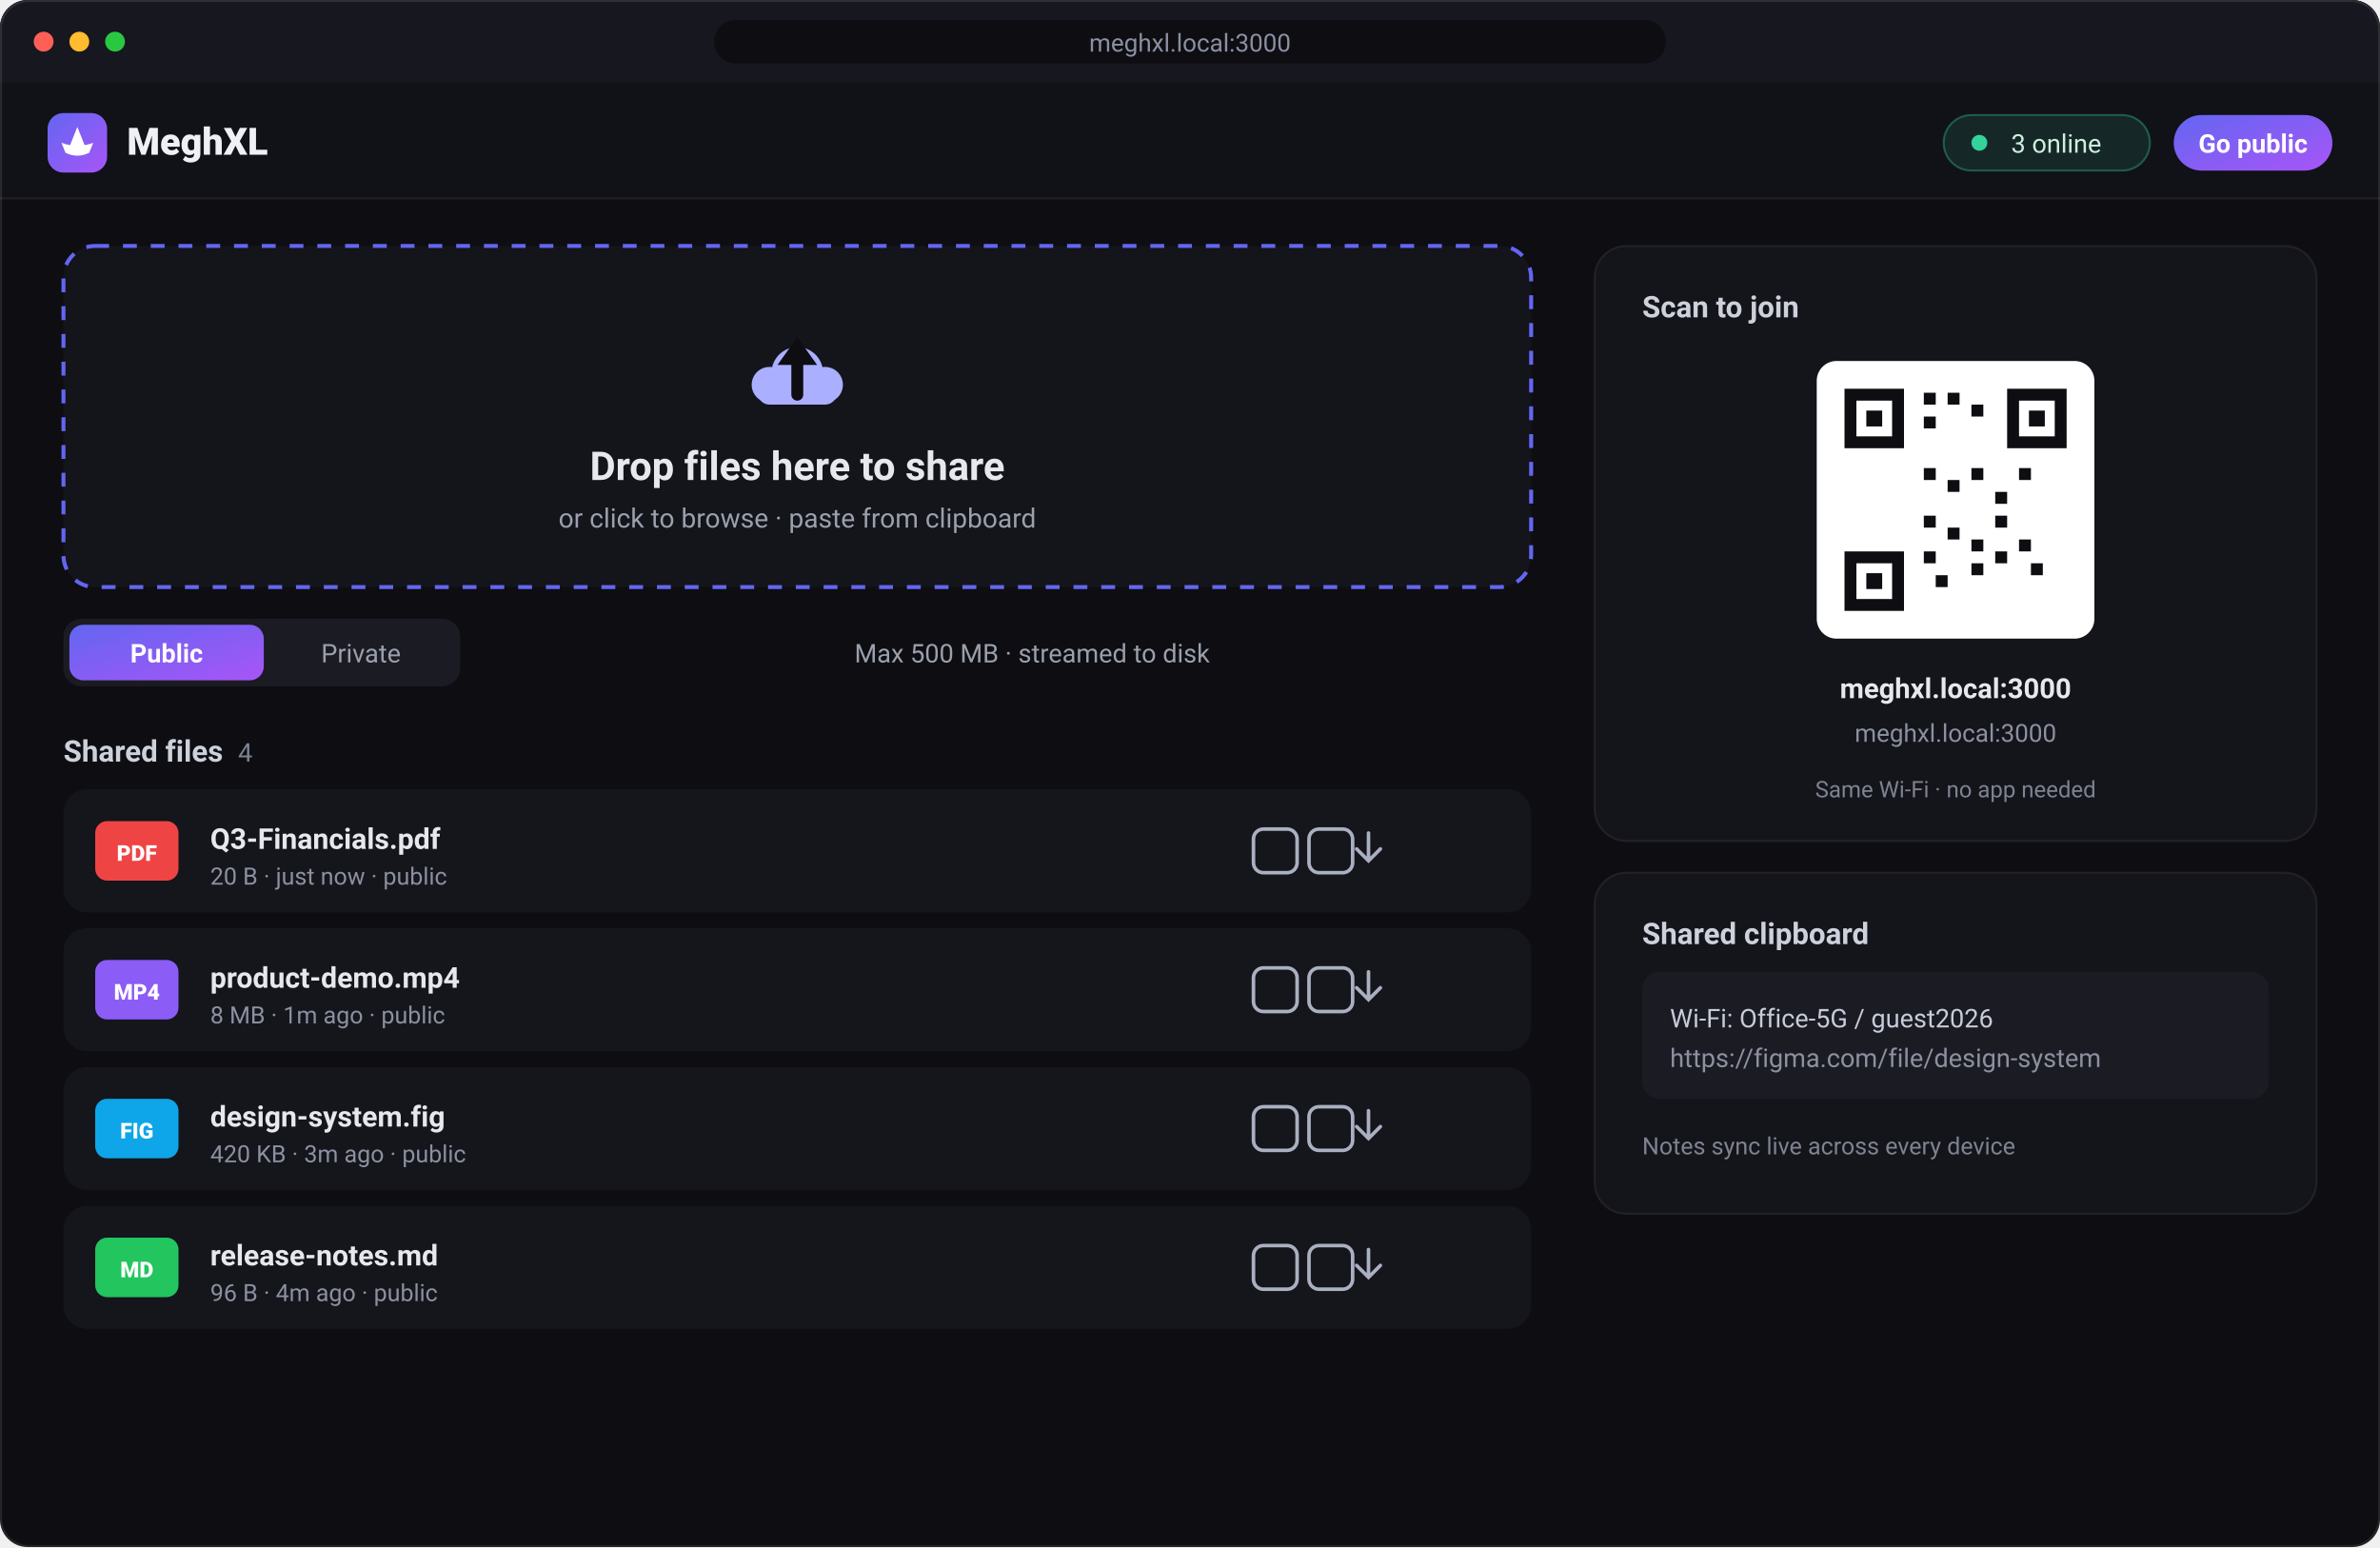
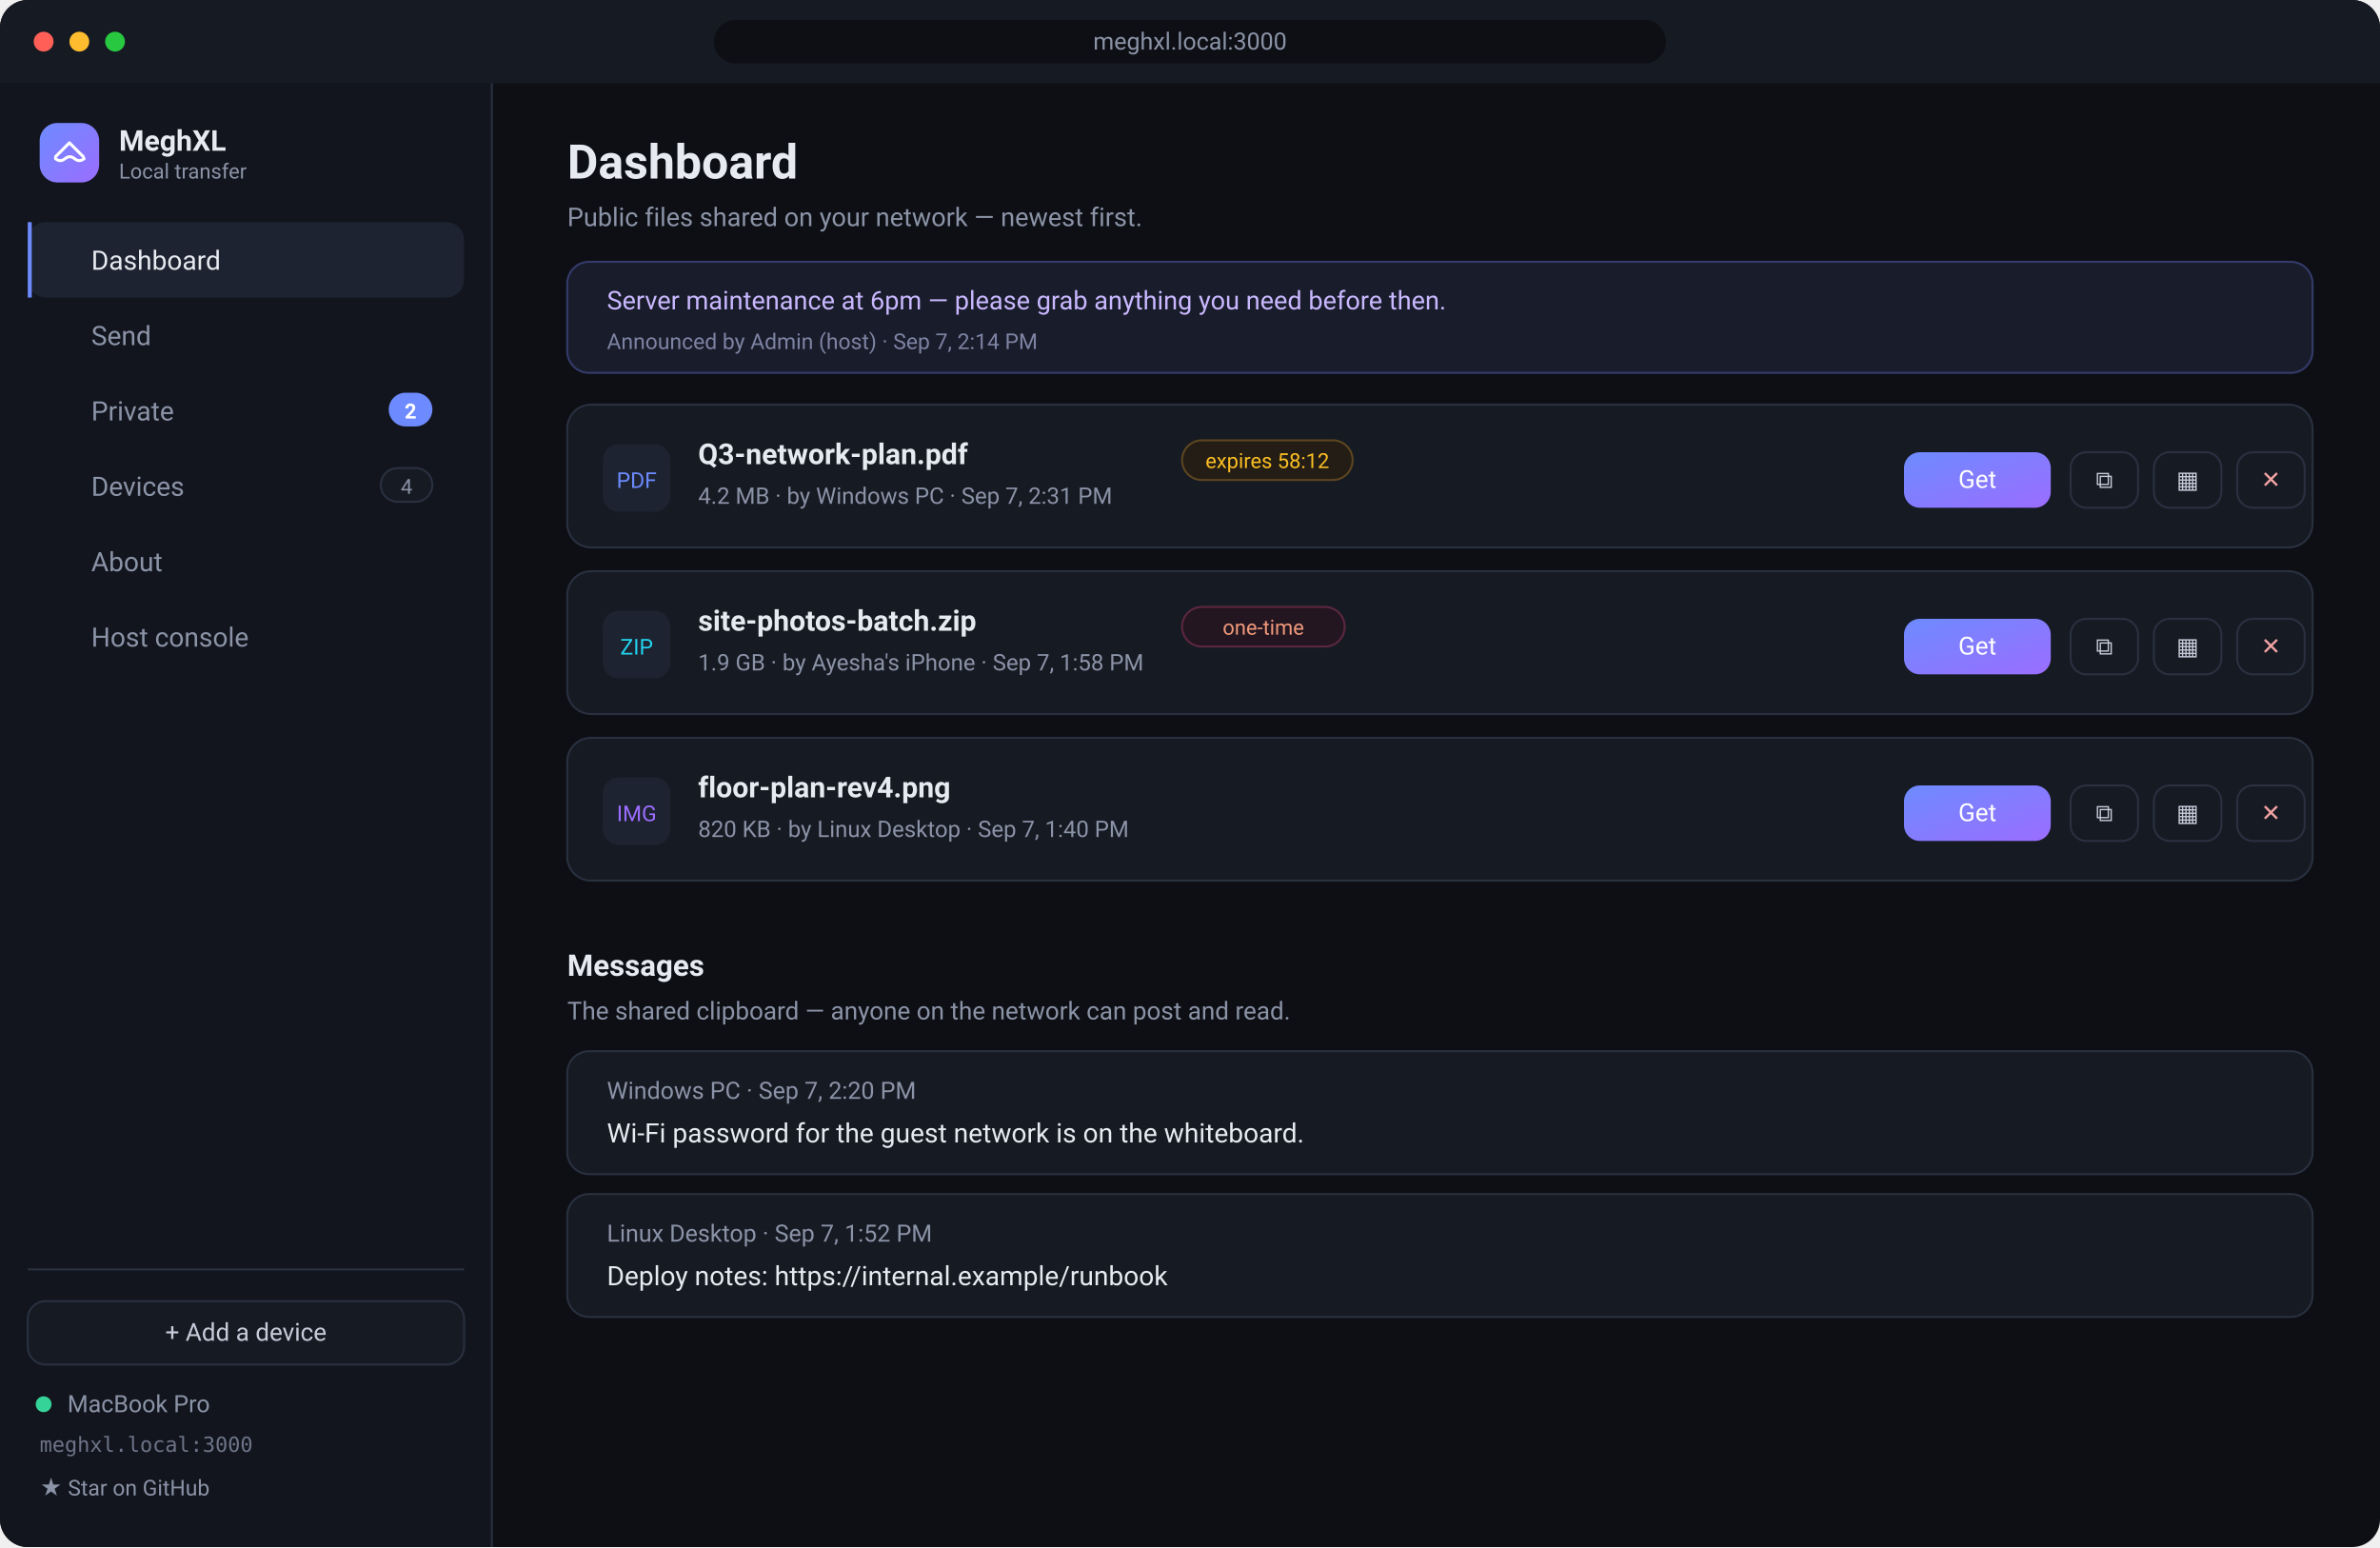
- <svg xmlns="http://www.w3.org/2000/svg" viewBox="0 0 1200 780" width="1200" height="780" font-family="system-ui, -apple-system, Segoe UI, Roboto, sans-serif">
+ <svg xmlns="http://www.w3.org/2000/svg" viewBox="0 0 1200 780" width="1200" height="780" font-family="system-ui, -apple-system, Segoe UI, Roboto, sans-serif" role="img" aria-label="MeghXL dashboard: sidebar navigation, public files with QR and one-time badges, and the shared message board">
  <defs>
    <linearGradient id="g" x1="0" y1="0" x2="1" y2="1">
-       <stop offset="0" stop-color="#6366f1" />
-       <stop offset="1" stop-color="#a855f7" />
+       <stop offset="0" stop-color="#6d8bff" />
+       <stop offset="1" stop-color="#9b6dff" />
    </linearGradient>
    <clipPath id="win">
      <rect width="1200" height="780" rx="14" />
    </clipPath>
  </defs>
  <g clip-path="url(#win)">
-     <rect width="1200" height="780" fill="#0d0d12" />
-     <rect width="1200" height="42" fill="#17171f" />
+     <rect width="1200" height="780" fill="#0d0f14" />
+     <rect width="1200" height="42" fill="#161a23" />
    <circle cx="22" cy="21" r="5" fill="#ff5f57" />
    <circle cx="40" cy="21" r="5" fill="#febc2e" />
    <circle cx="58" cy="21" r="5" fill="#28c840" />
-     <rect x="360" y="10" width="480" height="22" rx="11" fill="#0d0d12" />
-     <text x="600" y="26" text-anchor="middle" font-size="12.5" fill="#8a90a0">meghxl.local:3000</text>
-     <rect y="42" width="1200" height="58" fill="#111118" />
-     <line x1="0" y1="100" x2="1200" y2="100" stroke="rgba(255,255,255,0.07)" />
-     <g transform="translate(24,57)">
-       <rect width="30" height="30" rx="8" fill="url(#g)" />
-       <path d="M7 15 Q15 18 23 15 L21 20 Q15 23 9 20 Z" fill="#fff" />
-       <path d="M15 7 L11 17 L19 17 Z" fill="#fff" />
+     <rect x="360" y="10" width="480" height="22" rx="11" fill="#0d0f14" />
+     <text x="600" y="25" text-anchor="middle" font-size="12" fill="#8b93a7">meghxl.local:3000</text>
+     <rect x="0" y="42" width="248" height="738" fill="#12151d" />
+     <line x1="248" y1="42" x2="248" y2="780" stroke="#29303f" />
+     <rect x="20" y="62" width="30" height="30" rx="9" fill="url(#g)" />
+     <g transform="translate(27,70)" fill="none" stroke="#fff" stroke-width="1.5" stroke-linecap="round" stroke-linejoin="round">
+       <path d="M1 9 L8 2 L15 9" />
+       <path d="M1 10c1.6 1.3 3.2 1.3 4.8 0s3.2-1.3 4.8 0 3.2 1.3 4.8 0" />
    </g>
-     <text x="64" y="78" font-size="19" font-weight="800" fill="#eef0f6">MeghXL</text>
-     <g transform="translate(980,58)">
-       <rect width="104" height="28" rx="14" fill="rgba(52,211,153,0.12)" stroke="rgba(52,211,153,0.35)" />
-       <circle cx="18" cy="14" r="4" fill="#34d399" />
-       <text x="34" y="19" font-size="13" fill="#cdeee0">3 online</text>
-     </g>
-     <g transform="translate(1096,58)">
-       <rect width="80" height="28" rx="14" fill="url(#g)" />
-       <text x="40" y="19" text-anchor="middle" font-size="13" font-weight="700" fill="#fff">Go public</text>
-     </g>
-     <g transform="translate(32,124)">
-       <rect width="740" height="172" rx="16" fill="#14141b" stroke="#6366f1" stroke-width="2" stroke-dasharray="7 7" />
-       <g transform="translate(338,34)" fill="#aab0ff">
-         <circle cx="32" cy="30" r="13" />
-         <circle cx="18" cy="36" r="9" />
-         <circle cx="46" cy="36" r="9" />
-         <rect x="12" y="34" width="40" height="12" rx="6" />
-         <rect x="29" y="22" width="6" height="22" rx="3" fill="#0d0d12" />
-         <polygon points="32,12 22,26 42,26" fill="#0d0d12" />
-       </g>
-       <text x="370" y="118" text-anchor="middle" font-size="20" font-weight="700" fill="#e7e8ee">Drop files here to share</text>
-       <text x="370" y="142" text-anchor="middle" font-size="13.5" fill="#9aa0ac">or click to browse  ·  paste from clipboard</text>
-     </g>
-     <g transform="translate(32,312)">
-       <rect width="200" height="34" rx="9" fill="#1b1b23" />
-       <rect x="3" y="3" width="98" height="28" rx="7" fill="url(#g)" />
-       <text x="52" y="22" text-anchor="middle" font-size="13" font-weight="700" fill="#fff">Public</text>
-       <text x="150" y="22" text-anchor="middle" font-size="13" fill="#9aa0ac">Private</text>
-     </g>
-     <text x="610" y="334" font-size="13" fill="#9aa0ac" text-anchor="end">Max 500 MB · streamed to disk</text>
-     <text x="32" y="384" font-size="15" font-weight="700" fill="#cdd1db">Shared files</text>
-     <text x="120" y="384" font-size="13" fill="#7d8390">4</text>
-     <g transform="translate(32,398)">
-       <g>
-         <rect width="740" height="62" rx="12" fill="#15151c" />
-         <rect x="16" y="16" width="42" height="30" rx="6" fill="#ef4444" />
-         <text x="37" y="36" text-anchor="middle" font-size="11" font-weight="800" fill="#fff">PDF</text>
-         <text x="74" y="30" font-size="14.5" font-weight="600" fill="#e7e8ee">Q3-Financials.pdf</text>
-         <text x="74" y="48" font-size="12" fill="#8b91a0">20 B · just now · public</text>
-         <g transform="translate(600,18)" fill="none" stroke="#aab0c0" stroke-width="1.8">
-           <rect x="0" y="2" width="22" height="22" rx="5" />
-           <rect x="28" y="2" width="22" height="22" rx="5" />
-           <path d="M58 4 v14 M52 12 l6 6 6 -6" stroke-linecap="round" />
-         </g>
-       </g>
-       <g transform="translate(0,70)">
-         <rect width="740" height="62" rx="12" fill="#15151c" />
-         <rect x="16" y="16" width="42" height="30" rx="6" fill="#8b5cf6" />
-         <text x="37" y="36" text-anchor="middle" font-size="11" font-weight="800" fill="#fff">MP4</text>
-         <text x="74" y="30" font-size="14.5" font-weight="600" fill="#e7e8ee">product-demo.mp4</text>
-         <text x="74" y="48" font-size="12" fill="#8b91a0">8 MB · 1m ago · public</text>
-         <g transform="translate(600,18)" fill="none" stroke="#aab0c0" stroke-width="1.8">
-           <rect x="0" y="2" width="22" height="22" rx="5" />
-           <rect x="28" y="2" width="22" height="22" rx="5" />
-           <path d="M58 4 v14 M52 12 l6 6 6 -6" stroke-linecap="round" />
-         </g>
-       </g>
-       <g transform="translate(0,140)">
-         <rect width="740" height="62" rx="12" fill="#15151c" />
-         <rect x="16" y="16" width="42" height="30" rx="6" fill="#0ea5e9" />
-         <text x="37" y="36" text-anchor="middle" font-size="11" font-weight="800" fill="#fff">FIG</text>
-         <text x="74" y="30" font-size="14.5" font-weight="600" fill="#e7e8ee">design-system.fig</text>
-         <text x="74" y="48" font-size="12" fill="#8b91a0">420 KB · 3m ago · public</text>
-         <g transform="translate(600,18)" fill="none" stroke="#aab0c0" stroke-width="1.8">
-           <rect x="0" y="2" width="22" height="22" rx="5" />
-           <rect x="28" y="2" width="22" height="22" rx="5" />
-           <path d="M58 4 v14 M52 12 l6 6 6 -6" stroke-linecap="round" />
-         </g>
-       </g>
-       <g transform="translate(0,210)">
-         <rect width="740" height="62" rx="12" fill="#15151c" />
-         <rect x="16" y="16" width="42" height="30" rx="6" fill="#22c55e" />
-         <text x="37" y="36" text-anchor="middle" font-size="11" font-weight="800" fill="#fff">MD</text>
-         <text x="74" y="30" font-size="14.5" font-weight="600" fill="#e7e8ee">release-notes.md</text>
-         <text x="74" y="48" font-size="12" fill="#8b91a0">96 B · 4m ago · public</text>
-         <g transform="translate(600,18)" fill="none" stroke="#aab0c0" stroke-width="1.8">
-           <rect x="0" y="2" width="22" height="22" rx="5" />
-           <rect x="28" y="2" width="22" height="22" rx="5" />
-           <path d="M58 4 v14 M52 12 l6 6 6 -6" stroke-linecap="round" />
-         </g>
-       </g>
-     </g>
-     <g transform="translate(804,124)">
-       <rect width="364" height="300" rx="16" fill="#14141b" stroke="rgba(255,255,255,0.07)" />
-       <text x="24" y="36" font-size="15" font-weight="700" fill="#cdd1db">Scan to join</text>
-       <g transform="translate(112,58)">
-         <rect width="140" height="140" rx="10" fill="#fff" />
-         <g fill="#0d0d12">
-           <rect x="14" y="14" width="30" height="30" />
-           <rect x="20" y="20" width="18" height="18" fill="#fff" />
-           <rect x="25" y="25" width="8" height="8" fill="#0d0d12" />
-           <rect x="96" y="14" width="30" height="30" />
-           <rect x="102" y="20" width="18" height="18" fill="#fff" />
-           <rect x="107" y="25" width="8" height="8" fill="#0d0d12" />
-           <rect x="14" y="96" width="30" height="30" />
-           <rect x="20" y="102" width="18" height="18" fill="#fff" />
-           <rect x="25" y="107" width="8" height="8" fill="#0d0d12" />
-           <rect x="54" y="16" width="6" height="6" />
-           <rect x="66" y="16" width="6" height="6" />
-           <rect x="54" y="28" width="6" height="6" />
-           <rect x="78" y="22" width="6" height="6" />
-           <rect x="54" y="54" width="6" height="6" />
-           <rect x="66" y="60" width="6" height="6" />
-           <rect x="78" y="54" width="6" height="6" />
-           <rect x="90" y="66" width="6" height="6" />
-           <rect x="102" y="54" width="6" height="6" />
-           <rect x="54" y="78" width="6" height="6" />
-           <rect x="66" y="84" width="6" height="6" />
-           <rect x="54" y="96" width="6" height="6" />
-           <rect x="60" y="108" width="6" height="6" />
-           <rect x="78" y="90" width="6" height="6" />
-           <rect x="90" y="96" width="6" height="6" />
-           <rect x="102" y="90" width="6" height="6" />
-           <rect x="108" y="102" width="6" height="6" />
-           <rect x="90" y="78" width="6" height="6" />
-           <rect x="78" y="102" width="6" height="6" />
-         </g>
-       </g>
-       <text x="182" y="228" text-anchor="middle" font-size="14" font-weight="600" fill="#e7e8ee">meghxl.local:3000</text>
-       <text x="182" y="250" text-anchor="middle" font-size="12.5" fill="#8b91a0">meghxl.local:3000</text>
-       <text x="182" y="278" text-anchor="middle" font-size="11.5" fill="#7d8390">Same Wi-Fi · no app needed</text>
-     </g>
-     <g transform="translate(804,440)">
-       <rect width="364" height="172" rx="16" fill="#14141b" stroke="rgba(255,255,255,0.07)" />
-       <text x="24" y="36" font-size="15" font-weight="700" fill="#cdd1db">Shared clipboard</text>
-       <rect x="24" y="50" width="316" height="64" rx="9" fill="#1b1b23" />
-       <text x="38" y="78" font-size="13" fill="#c7ccda">Wi-Fi: Office-5G / guest2026</text>
-       <text x="38" y="98" font-size="13" fill="#8b91a0">https://figma.com/file/design-system</text>
-       <text x="24" y="142" font-size="12" fill="#7d8390">Notes sync live across every device</text>
-     </g>
+     <text x="60" y="76" font-size="14.5" font-weight="700" fill="#e7eaf0">MeghXL</text>
+     <text x="60" y="90" font-size="10.5" fill="#8b93a7">Local transfer</text>
+     <rect x="14" y="112" width="220" height="38" rx="9" fill="#1d2330" />
+     <rect x="14" y="112" width="2" height="38" fill="#6d8bff" />
+     <text x="46" y="136" font-size="13.5" fill="#e7eaf0">Dashboard</text>
+     <text x="46" y="174" font-size="13.5" fill="#8b93a7">Send</text>
+     <text x="46" y="212" font-size="13.5" fill="#8b93a7">Private</text>
+     <rect x="196" y="198" width="22" height="17" rx="8.5" fill="#6d8bff" />
+     <text x="207" y="211" text-anchor="middle" font-size="10.5" font-weight="700" fill="#fff">2</text>
+     <text x="46" y="250" font-size="13.5" fill="#8b93a7">Devices</text>
+     <rect x="192" y="236" width="26" height="17" rx="8.5" fill="#161a23" stroke="#29303f" />
+     <text x="205" y="249" text-anchor="middle" font-size="10.5" fill="#8b93a7">4</text>
+     <text x="46" y="288" font-size="13.5" fill="#8b93a7">About</text>
+     <text x="46" y="326" font-size="13.5" fill="#8b93a7">Host console</text>
+     <line x1="14" y1="640" x2="234" y2="640" stroke="#29303f" />
+     <rect x="14" y="656" width="220" height="32" rx="9" fill="#161a23" stroke="#29303f" />
+     <text x="124" y="676" text-anchor="middle" font-size="12.5" fill="#c7ccda">+  Add a device</text>
+     <circle cx="22" cy="708" r="4" fill="#36d399" />
+     <text x="34" y="712" font-size="12" fill="#8b93a7">MacBook Pro</text>
+     <text x="20" y="732" font-size="10.5" fill="#6d7488" font-family="ui-monospace, Menlo, monospace">meghxl.local:3000</text>
+     <text x="20" y="754" font-size="11" fill="#8b93a7">★  Star on GitHub</text>
+     <text x="286" y="90" font-size="24" font-weight="700" fill="#e7eaf0">Dashboard</text>
+     <text x="286" y="114" font-size="13" fill="#8b93a7">Public files shared on your network — newest first.</text>
+     <rect x="286" y="132" width="880" height="56" rx="11" fill="#191c2a" stroke="#343b6b" />
+     <text x="306" y="156" font-size="13" fill="#c9b8ff">Server maintenance at 6pm — please grab anything you need before then.</text>
+     <text x="306" y="176" font-size="11" fill="#7d84a3">Announced by Admin (host) · Sep 7, 2:14 PM</text>
+     <rect x="286" y="204" width="880" height="72" rx="12" fill="#161a23" stroke="#29303f" />
+     <rect x="304" y="224" width="34" height="34" rx="8" fill="#1d2330" />
+     <text x="321" y="246" text-anchor="middle" font-size="11" fill="#6d8bff">PDF</text>
+     <text x="352" y="234" font-size="14.5" font-weight="600" fill="#e7eaf0">Q3-network-plan.pdf</text>
+     <text x="352" y="254" font-size="11.5" fill="#8b93a7">4.2 MB · by Windows PC · Sep 7, 2:31 PM</text>
+     <rect x="596" y="222" width="86" height="20" rx="10" fill="#241d15" stroke="#5c4520" />
+     <text x="639" y="236" text-anchor="middle" font-size="10.5" fill="#fbbf24">expires 58:12</text>
+     <rect x="960" y="228" width="74" height="28" rx="8" fill="url(#g)" />
+     <text x="997" y="246" text-anchor="middle" font-size="12.5" fill="#fff">Get</text>
+     <rect x="1044" y="228" width="34" height="28" rx="8" fill="#161a23" stroke="#29303f" />
+     <text x="1061" y="246" text-anchor="middle" font-size="12" fill="#c7ccda">⧉</text>
+     <rect x="1086" y="228" width="34" height="28" rx="8" fill="#161a23" stroke="#29303f" />
+     <text x="1103" y="246" text-anchor="middle" font-size="12" fill="#c7ccda">▦</text>
+     <rect x="1128" y="228" width="34" height="28" rx="8" fill="#161a23" stroke="#29303f" />
+     <text x="1145" y="246" text-anchor="middle" font-size="12" fill="#f3a3a3">✕</text>
+     <rect x="286" y="288" width="880" height="72" rx="12" fill="#161a23" stroke="#29303f" />
+     <rect x="304" y="308" width="34" height="34" rx="8" fill="#1d2330" />
+     <text x="321" y="330" text-anchor="middle" font-size="11" fill="#22d3ee">ZIP</text>
+     <text x="352" y="318" font-size="14.5" font-weight="600" fill="#e7eaf0">site-photos-batch.zip</text>
+     <text x="352" y="338" font-size="11.5" fill="#8b93a7">1.9 GB · by Ayesha's iPhone · Sep 7, 1:58 PM</text>
+     <rect x="596" y="306" width="82" height="20" rx="10" fill="#231620" stroke="#5c2740" />
+     <text x="637" y="320" text-anchor="middle" font-size="10.5" fill="#f0997b">one-time</text>
+     <rect x="960" y="312" width="74" height="28" rx="8" fill="url(#g)" />
+     <text x="997" y="330" text-anchor="middle" font-size="12.5" fill="#fff">Get</text>
+     <rect x="1044" y="312" width="34" height="28" rx="8" fill="#161a23" stroke="#29303f" />
+     <text x="1061" y="330" text-anchor="middle" font-size="12" fill="#c7ccda">⧉</text>
+     <rect x="1086" y="312" width="34" height="28" rx="8" fill="#161a23" stroke="#29303f" />
+     <text x="1103" y="330" text-anchor="middle" font-size="12" fill="#c7ccda">▦</text>
+     <rect x="1128" y="312" width="34" height="28" rx="8" fill="#161a23" stroke="#29303f" />
+     <text x="1145" y="330" text-anchor="middle" font-size="12" fill="#f3a3a3">✕</text>
+     <rect x="286" y="372" width="880" height="72" rx="12" fill="#161a23" stroke="#29303f" />
+     <rect x="304" y="392" width="34" height="34" rx="8" fill="#1d2330" />
+     <text x="321" y="414" text-anchor="middle" font-size="11" fill="#9b6dff">IMG</text>
+     <text x="352" y="402" font-size="14.5" font-weight="600" fill="#e7eaf0">floor-plan-rev4.png</text>
+     <text x="352" y="422" font-size="11.5" fill="#8b93a7">820 KB · by Linux Desktop · Sep 7, 1:40 PM</text>
+     <rect x="960" y="396" width="74" height="28" rx="8" fill="url(#g)" />
+     <text x="997" y="414" text-anchor="middle" font-size="12.5" fill="#fff">Get</text>
+     <rect x="1044" y="396" width="34" height="28" rx="8" fill="#161a23" stroke="#29303f" />
+     <text x="1061" y="414" text-anchor="middle" font-size="12" fill="#c7ccda">⧉</text>
+     <rect x="1086" y="396" width="34" height="28" rx="8" fill="#161a23" stroke="#29303f" />
+     <text x="1103" y="414" text-anchor="middle" font-size="12" fill="#c7ccda">▦</text>
+     <rect x="1128" y="396" width="34" height="28" rx="8" fill="#161a23" stroke="#29303f" />
+     <text x="1145" y="414" text-anchor="middle" font-size="12" fill="#f3a3a3">✕</text>
+     <text x="286" y="492" font-size="15" font-weight="700" fill="#e7eaf0">Messages</text>
+     <text x="286" y="514" font-size="12.5" fill="#8b93a7">The shared clipboard — anyone on the network can post and read.</text>
+     <rect x="286" y="530" width="880" height="62" rx="11" fill="#161a23" stroke="#29303f" />
+     <text x="306" y="554" font-size="12" fill="#8b93a7">Windows PC · Sep 7, 2:20 PM</text>
+     <text x="306" y="576" font-size="13.5" fill="#e7eaf0">Wi-Fi password for the guest network is on the whiteboard.</text>
+     <rect x="286" y="602" width="880" height="62" rx="11" fill="#161a23" stroke="#29303f" />
+     <text x="306" y="626" font-size="12" fill="#8b93a7">Linux Desktop · Sep 7, 1:52 PM</text>
+     <text x="306" y="648" font-size="13.5" fill="#e7eaf0">Deploy notes: https://internal.example/runbook</text>
  </g>
-   <rect x="0.5" y="0.5" width="1199" height="779" rx="14" fill="none" stroke="rgba(255,255,255,0.10)" />
</svg>
